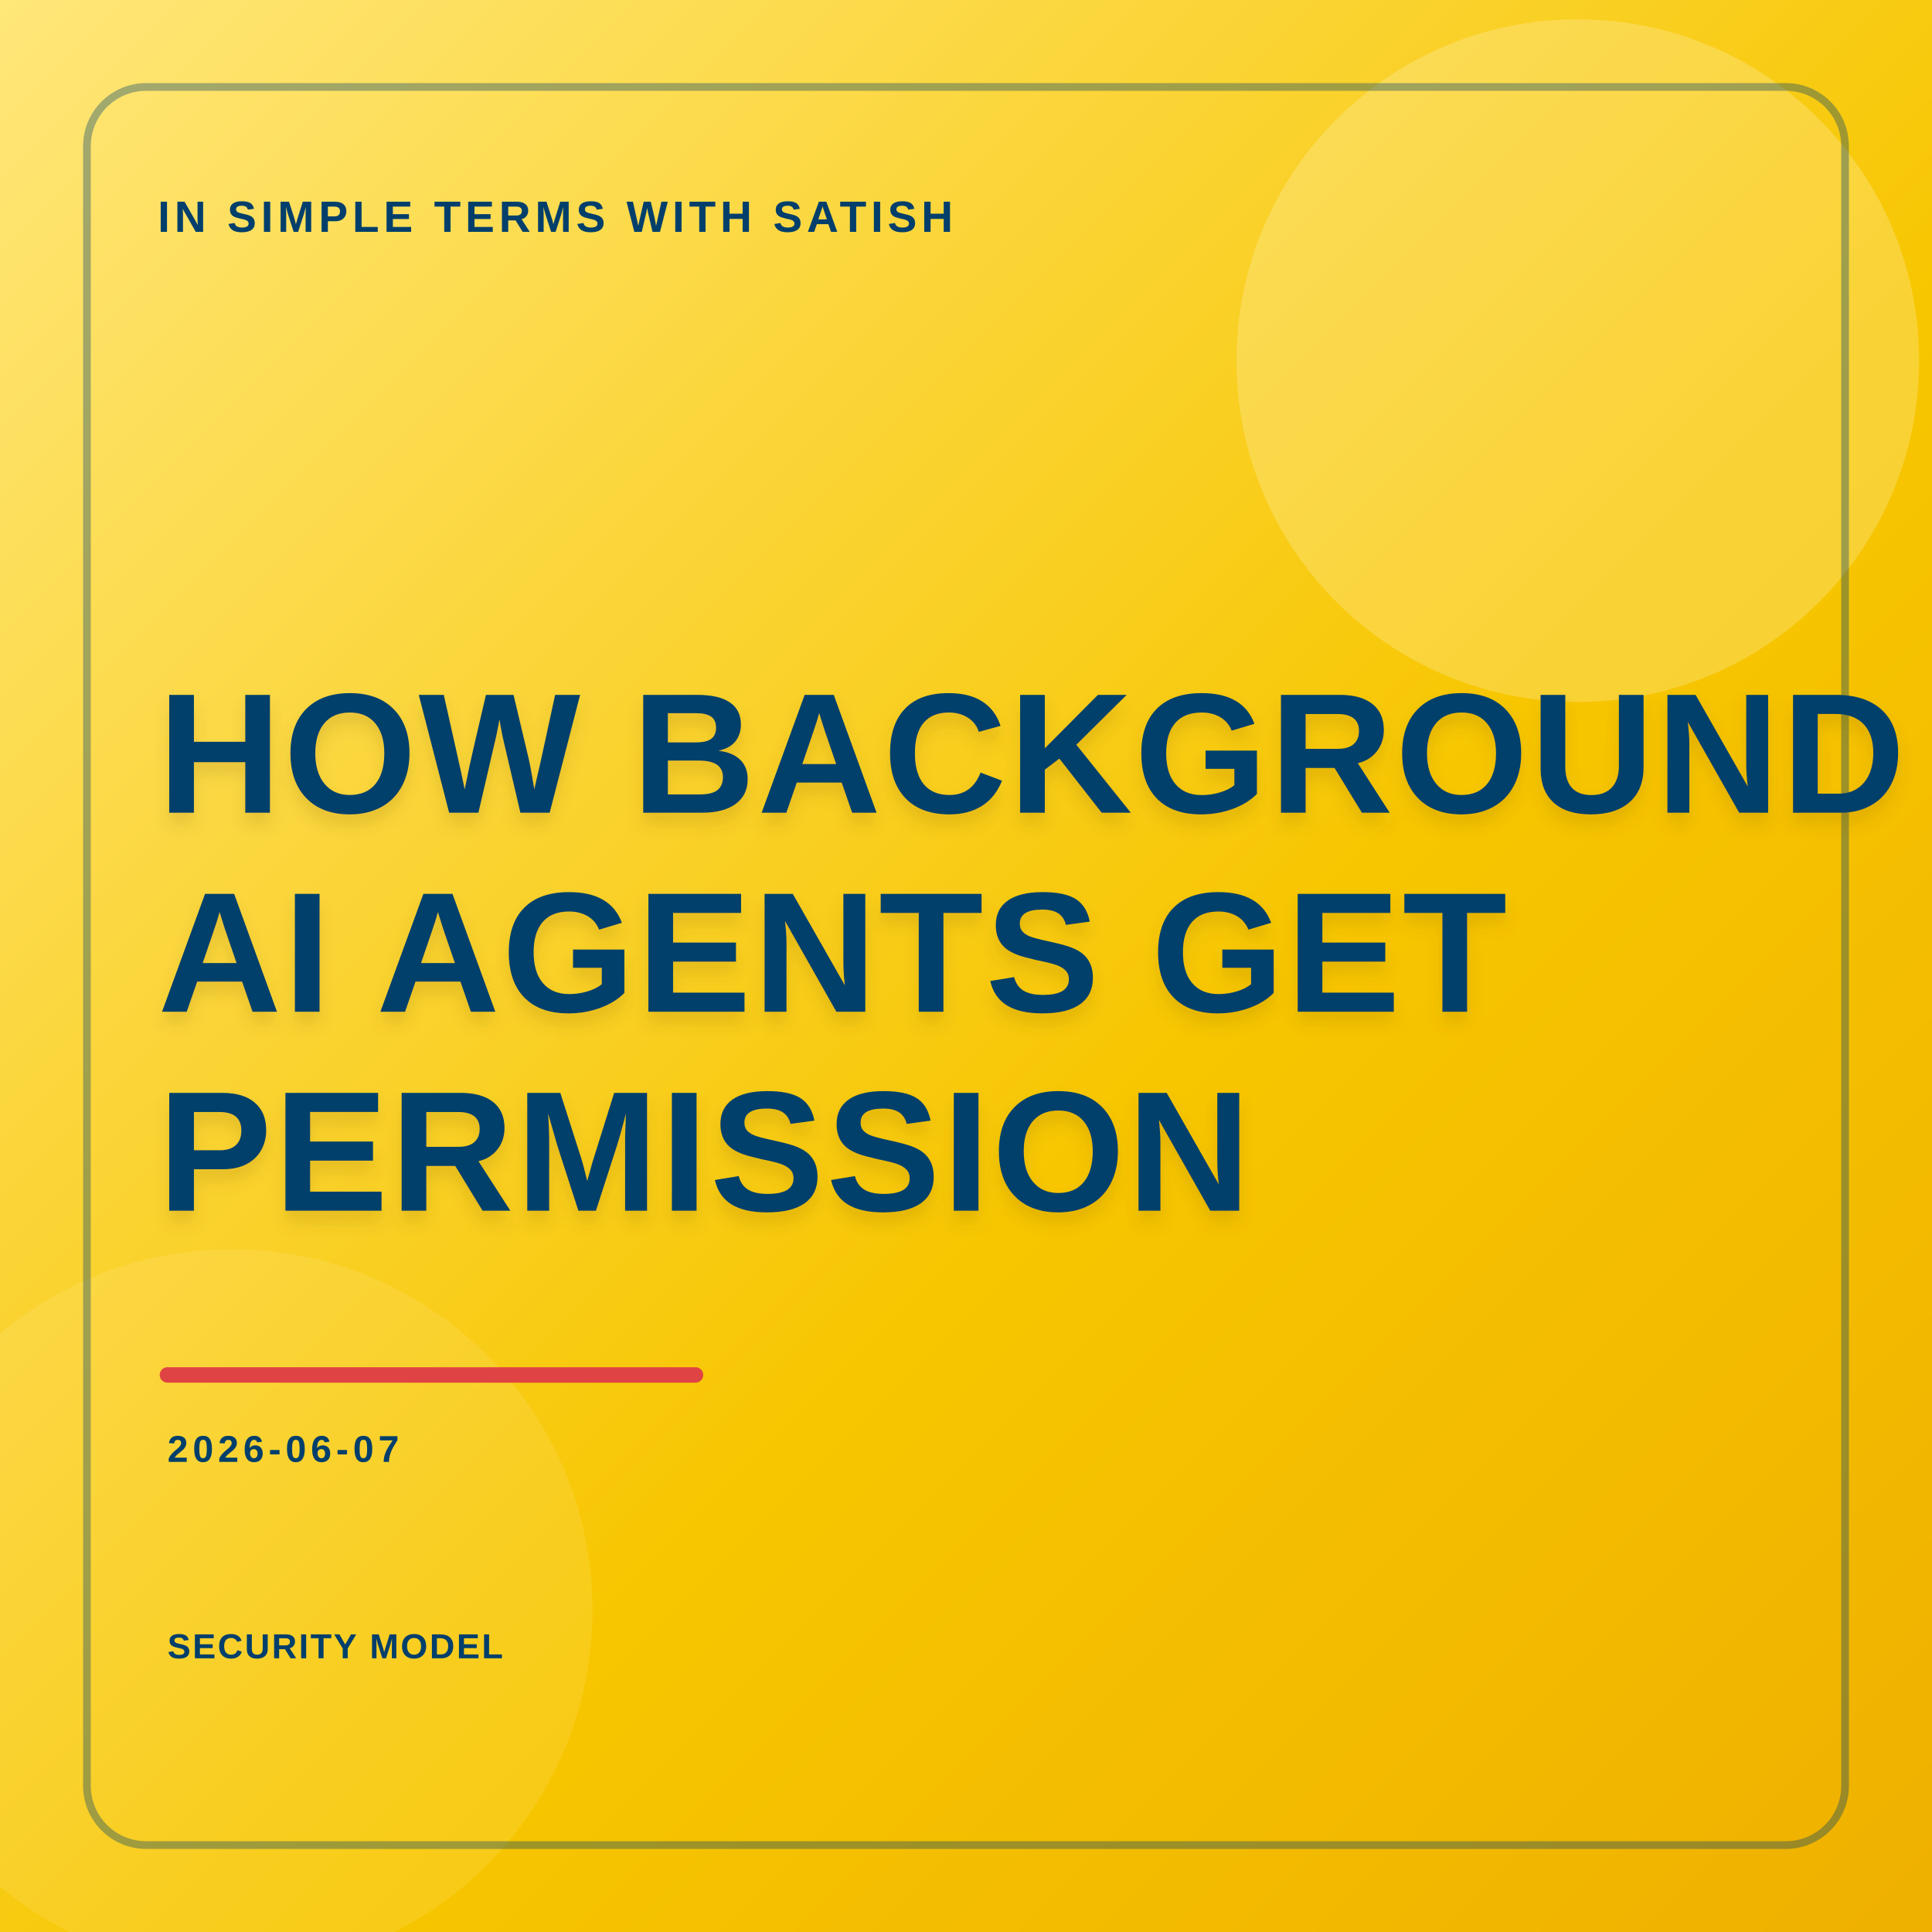
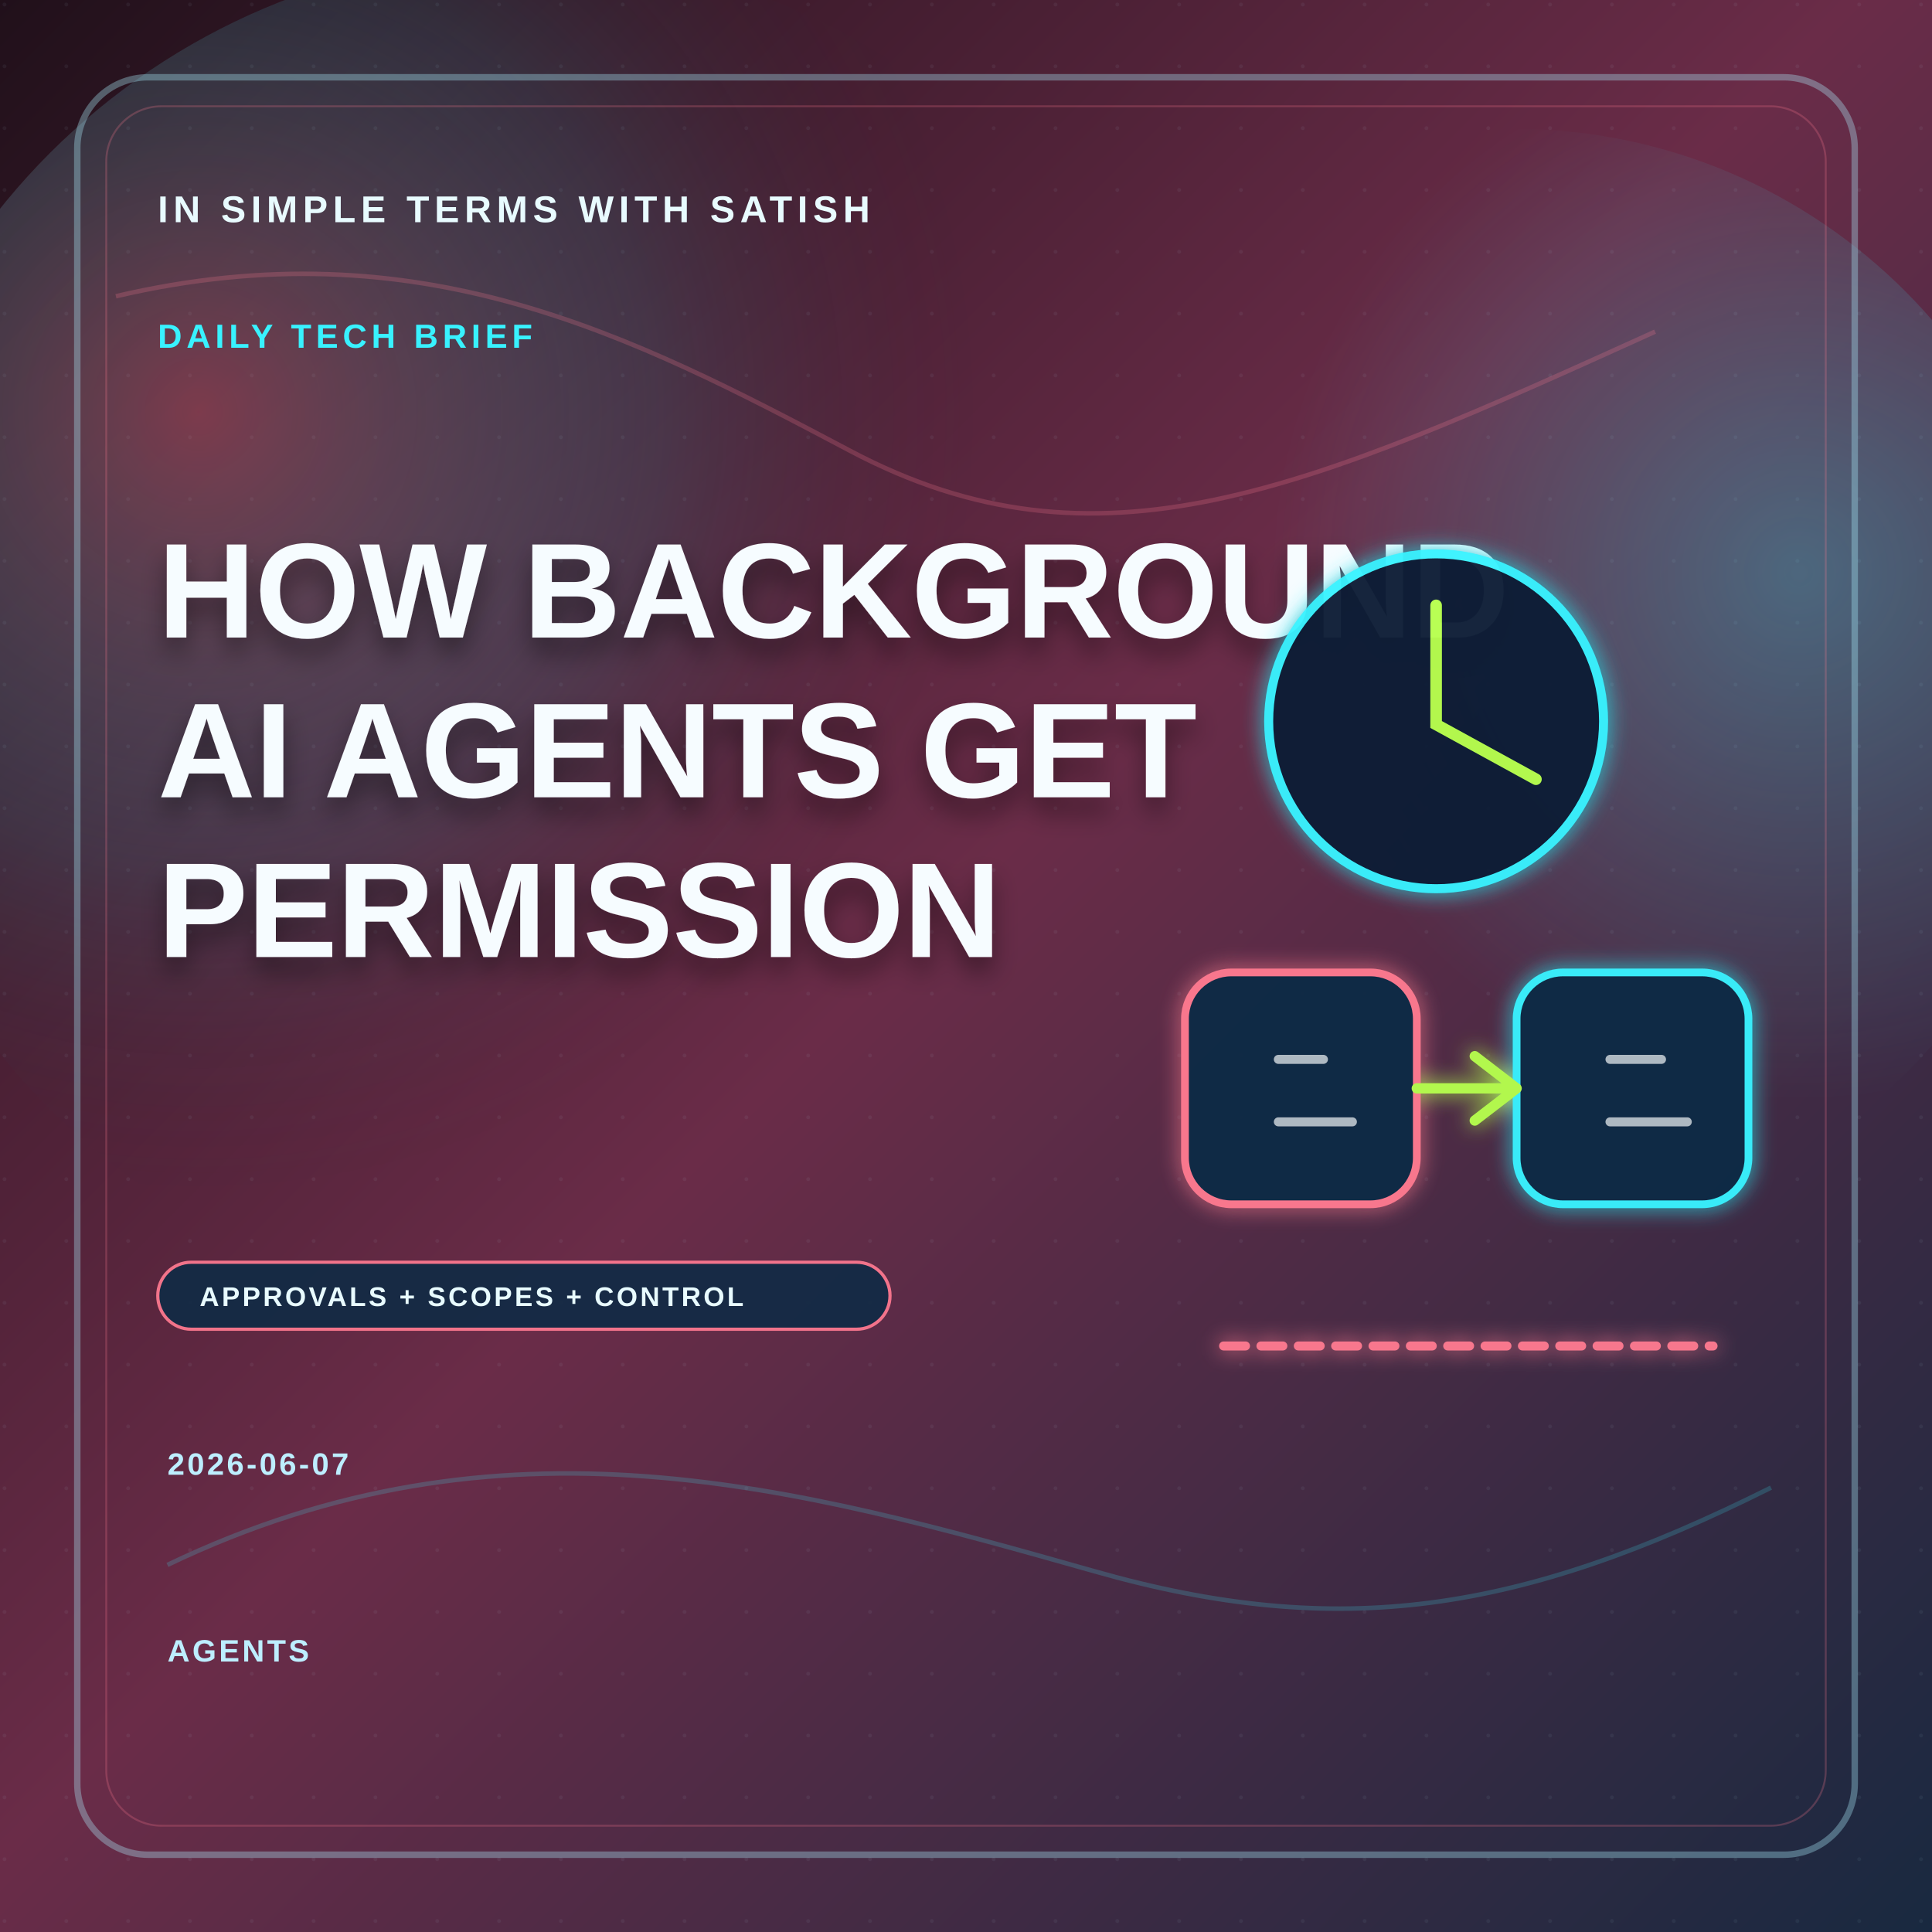
<svg xmlns="http://www.w3.org/2000/svg" width="3000" height="3000" viewBox="0 0 3000 3000">
  <defs>
-     <linearGradient id="paper" x1="0%" y1="0%" x2="100%" y2="100%">
-       <stop offset="0%" stop-color="#FFE77A" />
-       <stop offset="58%" stop-color="#F7C600" />
-       <stop offset="100%" stop-color="#EFB000" />
+     <linearGradient id="bg" x1="0%" y1="0%" x2="100%" y2="100%">
+       <stop offset="0%" stop-color="#20101A" />
+       <stop offset="48%" stop-color="#6A2C48" />
+       <stop offset="100%" stop-color="#182940" />
    </linearGradient>
-     <filter id="shadow" x="-10%" y="-10%" width="120%" height="140%">
-       <feDropShadow dx="0" dy="18" stdDeviation="12" flood-color="#6D4E00" flood-opacity="0.15" />
+     <radialGradient id="leftGlow" cx="26%" cy="34%" r="58%">
+       <stop offset="0%" stop-color="#FF7A90" stop-opacity="0.34" />
+       <stop offset="58%" stop-color="#38F2FF" stop-opacity="0.10" />
+       <stop offset="100%" stop-color="#20101A" stop-opacity="0" />
+     </radialGradient>
+     <radialGradient id="rightGlow" cx="76%" cy="40%" r="48%">
+       <stop offset="0%" stop-color="#38F2FF" stop-opacity="0.30" />
+       <stop offset="100%" stop-color="#38F2FF" stop-opacity="0" />
+     </radialGradient>
+     <linearGradient id="rule" x1="0%" y1="0%" x2="100%" y2="0%">
+       <stop offset="0%" stop-color="#FF7A90" />
+       <stop offset="55%" stop-color="#38F2FF" />
+       <stop offset="100%" stop-color="#B6FF4D" />
+     </linearGradient>
+     <filter id="deepShadow" x="-20%" y="-20%" width="140%" height="150%">
+       <feDropShadow dx="0" dy="24" stdDeviation="20" flood-color="#000000" flood-opacity="0.40" />
    </filter>
+     <filter id="softGlow" x="-40%" y="-40%" width="180%" height="180%">
+       <feGaussianBlur stdDeviation="16" result="blur" />
+       <feMerge>
+         <feMergeNode in="blur" />
+         <feMergeNode in="SourceGraphic" />
+       </feMerge>
+     </filter>
+     <pattern id="dotGrid" width="96" height="96" patternUnits="userSpaceOnUse">
+       <circle cx="7" cy="7" r="3" fill="#BFEFFF" opacity="0.12" />
+     </pattern>
    <style>
-       .brand { font-family: "Avenir Next", "Helvetica Neue", Arial, sans-serif; font-size: 68px; font-weight: 900; letter-spacing: 7px; fill: #003F6B; }
-       .title { font-family: "Avenir Next Condensed", "Avenir Next", "Helvetica Neue", Arial, sans-serif; font-size: 266px; font-weight: 900; letter-spacing: 3px; fill: #003F6B; }
-       .date { font-family: "Avenir Next", "Helvetica Neue", Arial, sans-serif; font-size: 58px; font-weight: 900; letter-spacing: 7px; fill: #003F6B; }
-       .small { font-family: "Avenir Next", "Helvetica Neue", Arial, sans-serif; font-size: 54px; font-weight: 900; letter-spacing: 3px; fill: #003F6B; }
+       .brand { font-family: "Avenir Next", "Helvetica Neue", Arial, sans-serif; font-size: 58px; font-weight: 900; letter-spacing: 8px; fill: #E8FBFF; }
+       .eyebrow { font-family: "Avenir Next", "Helvetica Neue", Arial, sans-serif; font-size: 52px; font-weight: 900; letter-spacing: 7px; fill: #38F2FF; }
+       .title { font-family: "Avenir Next Condensed", "Avenir Next", "Helvetica Neue", Arial, sans-serif; font-size: 210px; font-weight: 950; letter-spacing: -1px; fill: #F6FCFF; }
+       .small { font-family: "Avenir Next", "Helvetica Neue", Arial, sans-serif; font-size: 48px; font-weight: 900; letter-spacing: 4px; fill: #BDEEFF; }
+       .label { font-family: "Avenir Next", "Helvetica Neue", Arial, sans-serif; font-size: 42px; font-weight: 900; letter-spacing: 4px; fill: #E8FBFF; }
+       .micro { font-family: "Avenir Next", "Helvetica Neue", Arial, sans-serif; font-size: 34px; font-weight: 800; letter-spacing: 3px; fill: #B8D9E8; }
    </style>
  </defs>
-   <rect width="3000" height="3000" fill="url(#paper)" />
-   <circle cx="2450" cy="560" r="530" fill="#FFF6CF" opacity="0.25" />
-   <circle cx="360" cy="2500" r="560" fill="#FFF6CF" opacity="0.12" />
-   <rect x="135" y="135" width="2730" height="2730" rx="92" fill="none" stroke="#003F6B" stroke-width="12" opacity="0.36" />
-   <text x="245" y="360" class="brand">IN SIMPLE TERMS WITH SATISH</text>
-   <g filter="url(#shadow)">
-     <text x="245" y="1262" class="title">HOW BACKGROUND</text>
-     <text x="245" y="1571" class="title">AI AGENTS GET</text>
-     <text x="245" y="1880" class="title">PERMISSION</text>
+   <rect width="3000" height="3000" fill="url(#bg)" />
+   <rect width="3000" height="3000" fill="url(#dotGrid)" opacity="0.48" />
+   <circle cx="820" cy="980" r="1050" fill="url(#leftGlow)" />
+   <circle cx="2350" cy="1060" r="860" fill="url(#rightGlow)" />
+   <path d="M180 460 C650 350 980 520 1320 700 C1705 904 2030 760 2570 515" fill="none" stroke="#FF7A90" stroke-width="7" opacity="0.22" />
+   <path d="M260 2430 C780 2180 1240 2310 1700 2440 C2080 2548 2360 2505 2750 2310" fill="none" stroke="#38F2FF" stroke-width="7" opacity="0.18" />
+   <rect x="120" y="120" width="2760" height="2760" rx="110" fill="none" stroke="#AEEFFF" stroke-width="10" opacity="0.34" />
+   <rect x="165" y="165" width="2670" height="2670" rx="86" fill="none" stroke="#FF7A90" stroke-width="3" opacity="0.24" />
+   <text x="245" y="345" class="brand">IN SIMPLE TERMS WITH SATISH</text>
+   <text x="245" y="540" class="eyebrow">DAILY TECH BRIEF</text>
+   <g filter="url(#deepShadow)">
+     <text x="245" y="990" class="title">HOW BACKGROUND</text>
+     <text x="245" y="1238" class="title">AI AGENTS GET</text>
+     <text x="245" y="1486" class="title">PERMISSION</text>
  </g>
-   <path d="M260 2135 H1080" stroke="#E04343" stroke-width="24" stroke-linecap="round" />
-   <text x="260" y="2270" class="date">2026-06-07</text>
-   <text x="260" y="2575" class="small">SECURITY MODEL</text>
+   <g filter="url(#softGlow)" opacity="0.96">
+     <g>
+       <circle cx="2230" cy="1120" r="260" fill="#081E34" stroke="#38F2FF" stroke-width="14" />
+       <path d="M2230 940 V1125 L2385 1210" fill="none" stroke="#B6FF4D" stroke-width="18" stroke-linecap="round" />
+       <rect x="1840" y="1510" width="360" height="360" rx="72" fill="#102A44" stroke="#FF7A90" stroke-width="12" />
+       <rect x="2355" y="1510" width="360" height="360" rx="72" fill="#102A44" stroke="#38F2FF" stroke-width="12" />
+       <path d="M1985 1645 H2055 M1985 1742 H2100 M2500 1645 H2580 M2500 1742 H2620" stroke="#F6FCFF" stroke-width="14" stroke-linecap="round" opacity="0.70" />
+       <path d="M2200 1690 H2355 M2355 1690 L2290 1640 M2355 1690 L2290 1740" fill="none" stroke="#B6FF4D" stroke-width="16" stroke-linecap="round" stroke-linejoin="round" />
+       <path d="M1900 2090 H2660" stroke="#FF7A90" stroke-width="14" stroke-linecap="round" stroke-dasharray="34 24" />
+     </g>
+   </g>
+   <g>
+     <rect x="245" y="1960" width="1137" height="104" rx="52" fill="#102A44" stroke="#FF7A90" stroke-width="5" opacity="0.92" />
+     <text x="310" y="2028" class="label">APPROVALS + SCOPES + CONTROL</text>
+     <path d="M260 2145 H1075" stroke="url(#rule)" stroke-width="22" stroke-linecap="round" />
+     <text x="260" y="2290" class="small">2026-06-07</text>
+     <text x="260" y="2580" class="small">AGENTS</text>
+   </g>
</svg>
